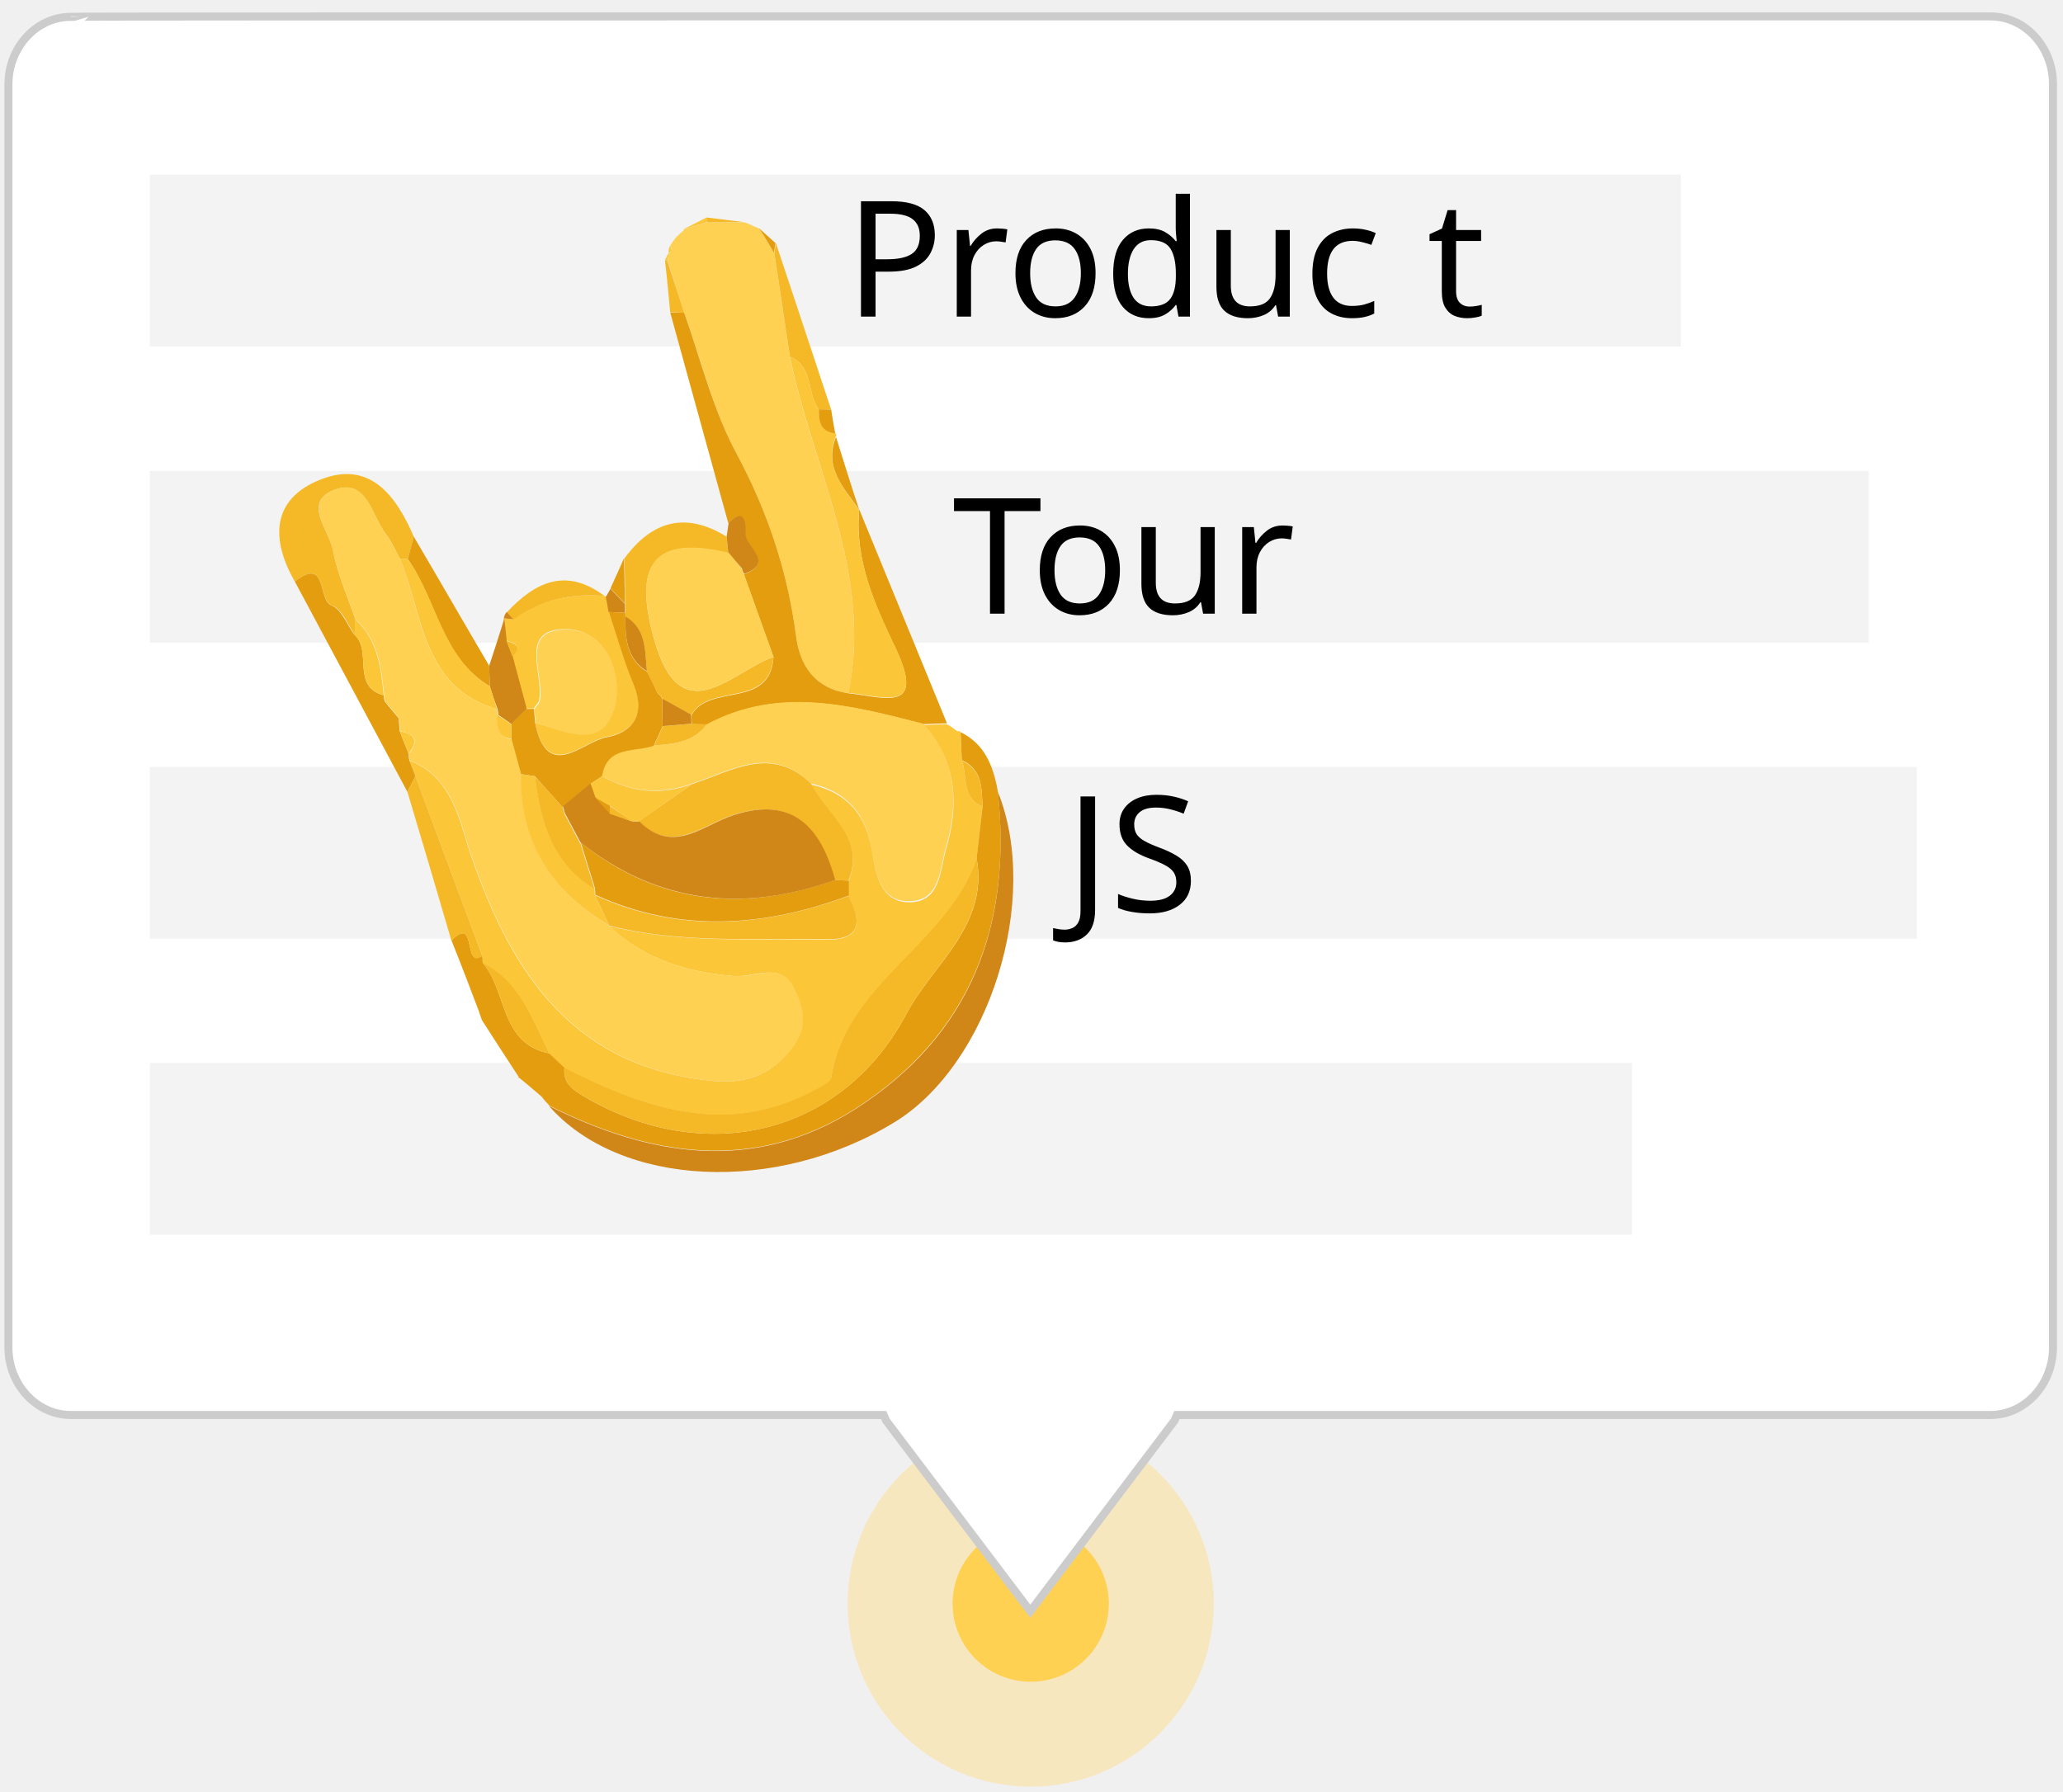
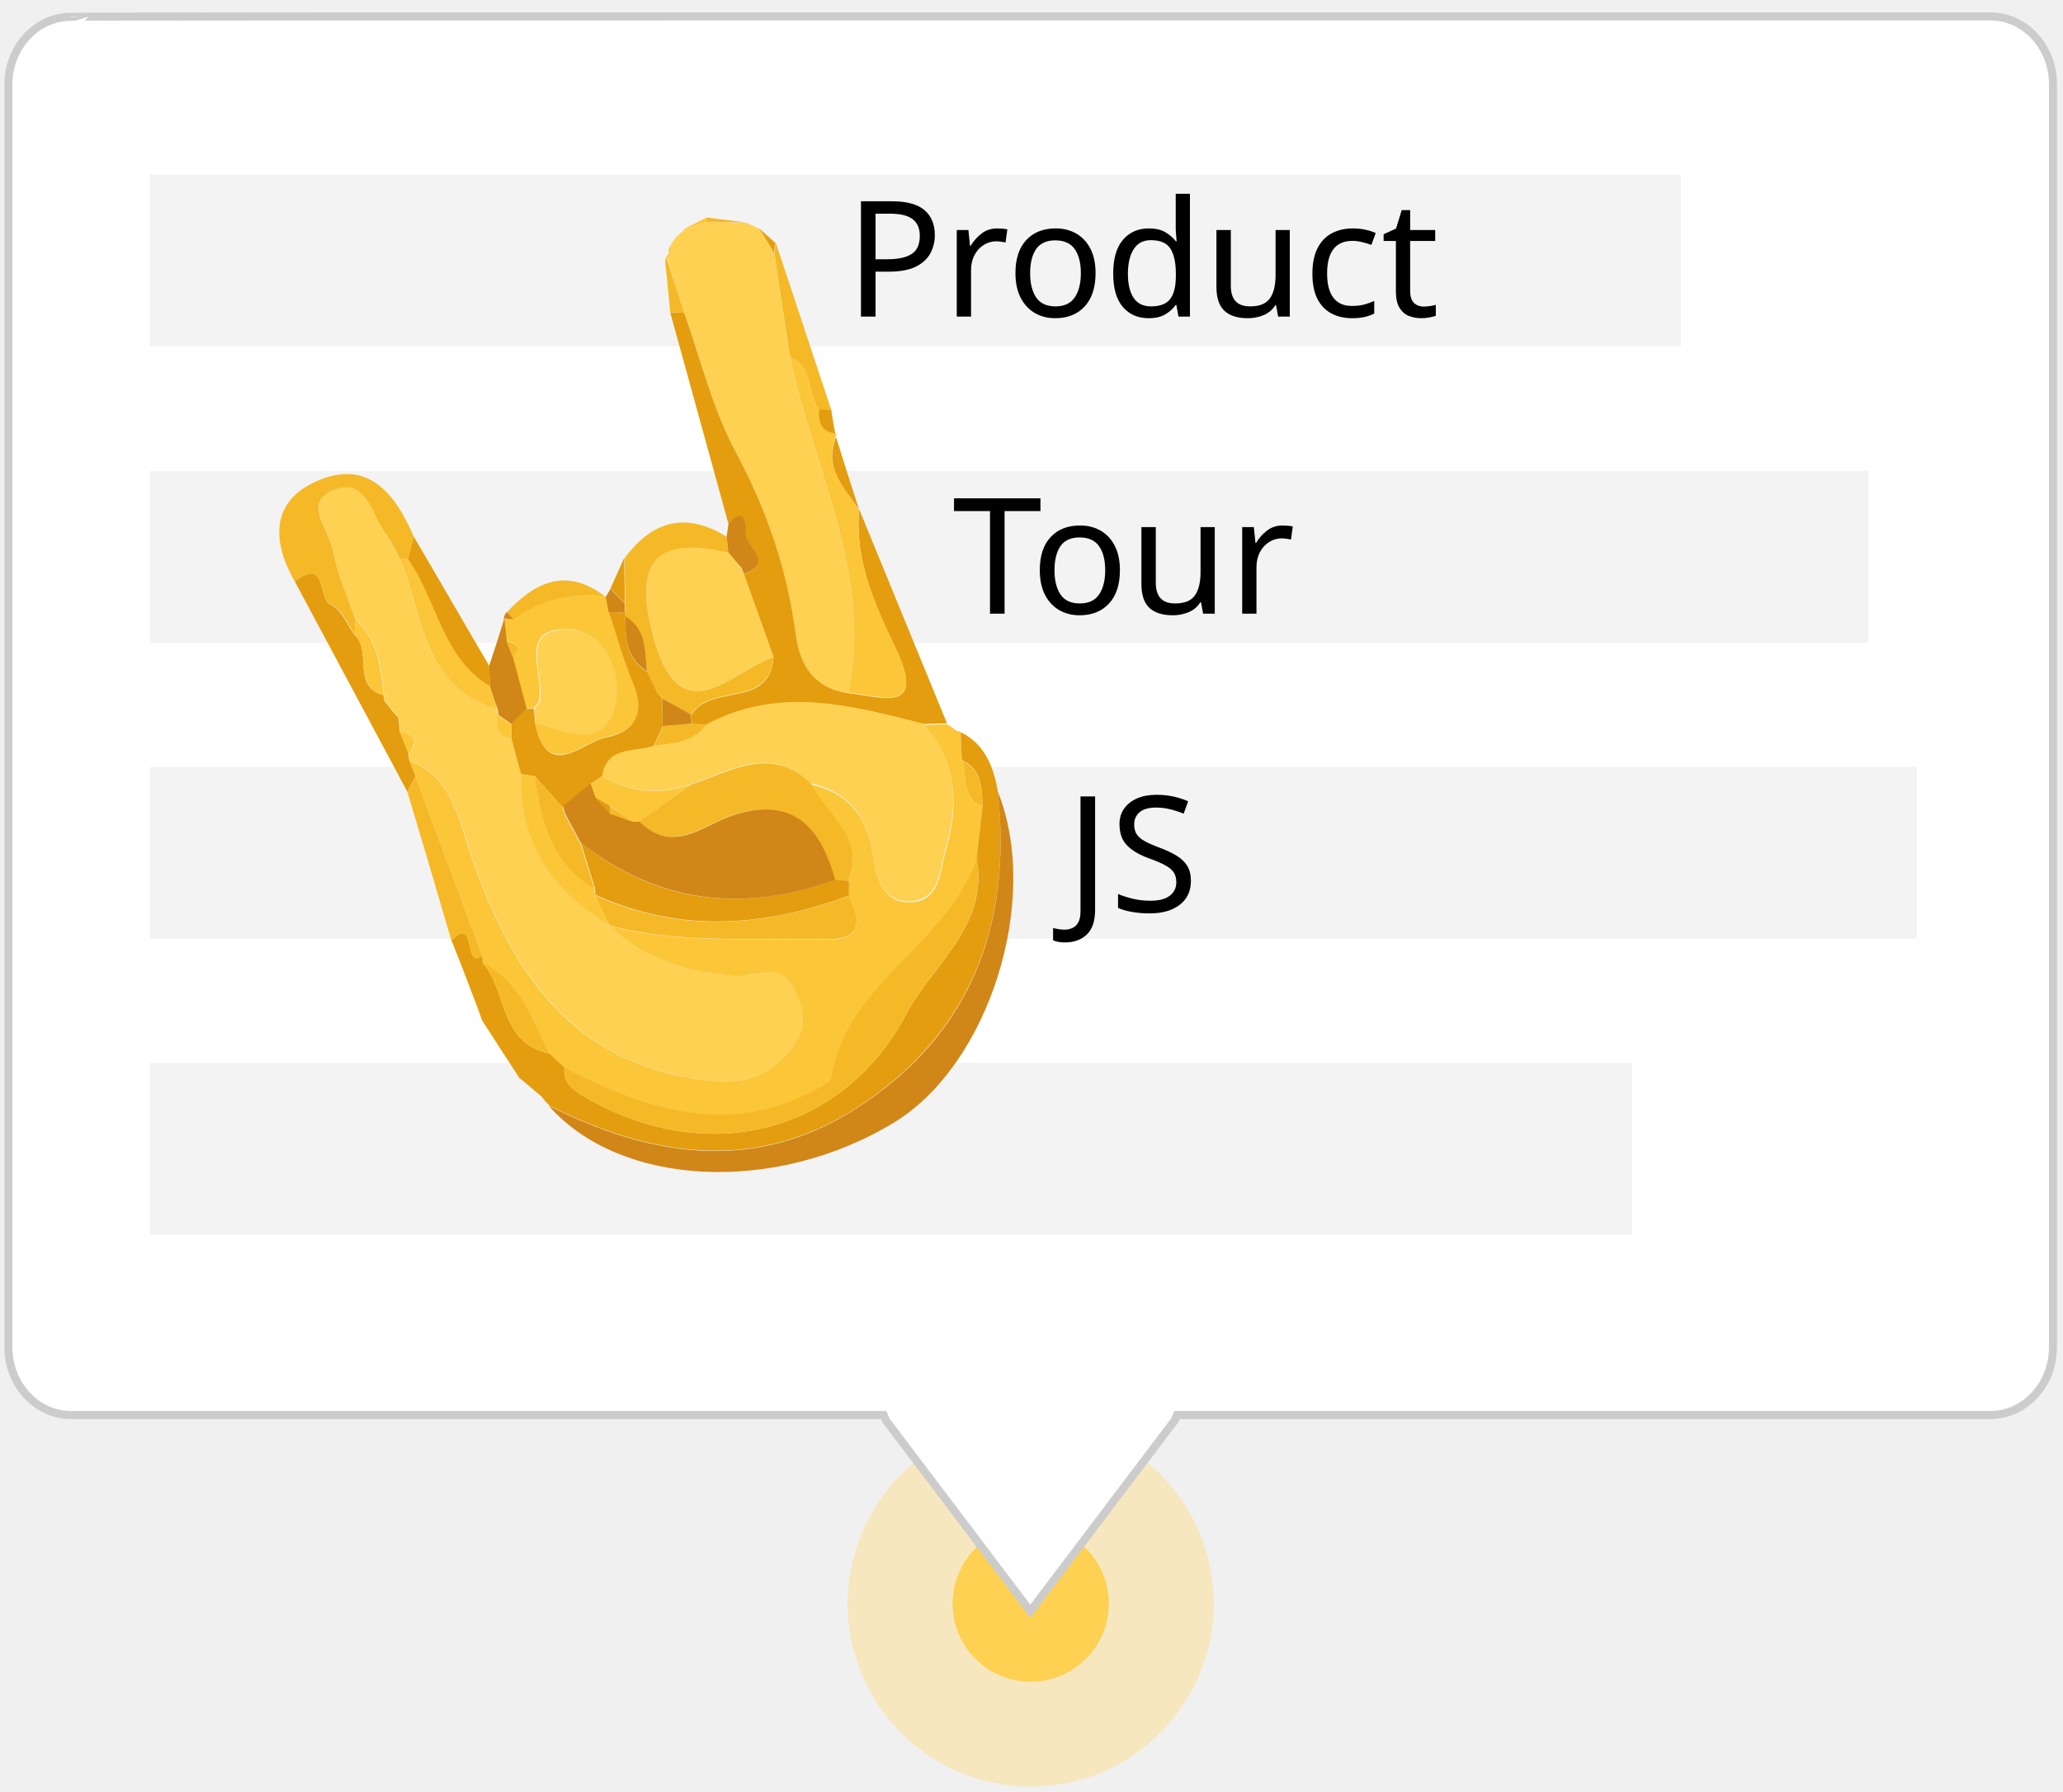
<svg xmlns="http://www.w3.org/2000/svg" version="1.1" x="0px" y="0px" viewBox="0 0 515 447.3" style="enable-background:new 0 0 515 447.3;" xml:space="preserve">
  <style type="text/css">
	.tour-logo-svg-styling-scope-0{opacity:0.6;fill:#FCE19F;}
	.tour-logo-svg-styling-scope-1{fill:#FED153;}
	.tour-logo-svg-styling-scope-2{fill:#FFFFFF;stroke:#CCCCCC;stroke-width:2;stroke-miterlimit:10;}
	.tour-logo-svg-styling-scope-3{fill:#FFFFFF;stroke:url(#SVGID_1_);stroke-miterlimit:10;}
	.tour-logo-svg-styling-scope-4{fill:#F3F3F3;}
	.tour-logo-svg-styling-scope-5{fill:#FCC639;}
	.tour-logo-svg-styling-scope-6{fill:#E39D0E;}
	.tour-logo-svg-styling-scope-7{fill:#D18618;}
	.tour-logo-svg-styling-scope-8{fill:#F5B927;}
	.tour-logo-svg-styling-scope-9{font-family:'PTMono-Regular';}
	.tour-logo-svg-styling-scope-10{font-size:40.332px;}
</style>
  <g>
    <circle class="tour-logo-svg-styling-scope-0" cx="257.3" cy="400.4" r="45.7" />
    <circle class="tour-logo-svg-styling-scope-1" cx="257.3" cy="400.4" r="19.5" />
    <path class="tour-logo-svg-styling-scope-2" d="M184.4,4.1c138.3,0,312.5,0,312.5,0c8.6,0,15.6,7.6,15.6,16.9v315.4c0,9.3-7,16.9-15.6,16.9H294.5   c0,0-0.3,0-0.7,0c-0.3,0.7-0.6,1.4-0.6,1.4l-36,47.6l-36-47.6c0,0-0.3-0.7-0.6-1.4c-0.3,0-0.7,0-0.7,0H17.7   c-8.6,0-15.6-7.6-15.6-16.9V21.1c0-9.3,7-16.9,15.6-16.9C17.7,4.1,93.3,4.1,184.4,4.1z" />
    <linearGradient id="SVGID_1_" gradientUnits="userSpaceOnUse" x1="267.668" y1="344.61" x2="267.668" y2="344.61">
      <stop offset="0" style="stop-color:#FFFFFF" />
      <stop offset="1" style="stop-color:#000000" />
    </linearGradient>
    <path class="tour-logo-svg-styling-scope-3" d="M267.7,344.6" />
    <rect x="37.4" y="43.6" class="tour-logo-svg-styling-scope-4" width="382.2" height="42.9" />
    <rect x="37.4" y="117.6" class="tour-logo-svg-styling-scope-4" width="429.1" height="42.9" />
    <rect x="37.4" y="191.5" class="tour-logo-svg-styling-scope-4" width="441.1" height="42.9" />
    <rect x="37.4" y="265.4" class="tour-logo-svg-styling-scope-4" width="370" height="42.9" />
    <g>
      <g>
        <path class="tour-logo-svg-styling-scope-5" d="M239,182.6l0.5-0.1c0,0,0.3,0.4,0.3,0.4c0.1,2.3,0.2,4.7,0.3,7c1.5,3.9-0.2,9.3,5.2,11.5     c-0.5,4.3-1,8.6-1.5,13c-7.2,21.5-32.4,31-36.3,54.7c-0.2,1.3-2.6,2.4-4.2,3.2c-22,11.8-42.3,4.4-62.4-5.6     c-1.3-1.2-2.5-2.4-3.8-3.6c-4.2-8.5-7.2-17.9-16.6-22.6c-0.1-0.6-0.1-1.2-0.1-1.8c-5.6-15-11.1-29.9-16.7-44.9     c-0.5-1.3-1-2.6-1.5-3.9c11,4.2,12.5,15.5,15.5,24.1c10.3,29.8,26,52.7,60.4,55.9c8.1,0.7,14.6-1.4,19.9-8.7     c4.1-5.6,2.1-10.5,0-14.7c-3.2-6.4-9.6-2.4-14.8-2.8c-11.4-0.9-22.4-4.1-31.1-12.5c17.9,4.5,36.1,3,54.2,3.4     c8.8,0.2,8.8-4.6,5.5-10.8c0-1.2,0-2.5,0-3.7c4.4-11-5.4-16.5-9.3-24.2c8.9,2,13.6,7.4,15.2,16.5c0.9,5.5,1.9,13,9.5,12.9     c7.6-0.2,7.4-7.8,9-13.3c3.3-11.3,2.6-21.9-5.6-31c1.9-0.1,3.9-0.1,5.8-0.2c0,0-0.2,0-0.2,0C237.1,181.2,238.1,181.9,239,182.6z" />
        <path class="tour-logo-svg-styling-scope-1" d="M186.2,55.6c1.1,0.5,2.2,1,3.4,1.5c1.2,2,2.4,4.1,3.7,6.1c1.3,8.7,2.6,17.3,3.9,26     c5.7,27.8,20.7,54,14.6,83.9c-8.3-1.2-12.1-6.6-13.1-14.4c-2.1-16.1-7.1-31-14.8-45.4c-5.9-10.9-8.8-23.4-13.1-35.2     c-1.4-4.3-2.8-8.7-4.1-13c0.1-0.7,0.2-1.4,0.3-2.1c0,0-0.1,0.1-0.1,0.1c0.3-0.1,0.8-0.3,0.8-0.4c0-0.5-0.2-0.9-0.4-1.4     c0.5-0.7,0.9-1.3,1.4-2c0.7-0.6,1.4-1.3,2.1-1.9c0,0-0.2-0.1-0.2-0.1c2-0.6,3.9-1.2,5.9-1.8C179.7,55.5,182.9,55.5,186.2,55.6z" />
        <path class="tour-logo-svg-styling-scope-6" d="M120.4,238.6c0,0.6,0.1,1.2,0.1,1.8c6.2,7.1,4.2,20.1,16.6,22.6c1.3,1.2,2.5,2.4,3.8,3.6     c-0.4,3.7,1.9,5.4,4.8,7.1c29.9,17.7,64.3,10.1,80.6-20.6c6.5-12.3,20.6-22,17.5-38.8c0.5-4.3,1-8.6,1.5-13     c-0.3-4.5,0-9.2-5.2-11.5c-0.1-2.3-0.2-4.7-0.3-7c6.1,3,8.2,8.6,9.3,14.8c3.6,33.4-6.9,60.9-35.7,79.3     c-25.2,16-51.1,11.8-76.4-0.9c0,0,0.2,0.1,0.2,0.1c-0.7-0.8-1.4-1.5-2-2.3c-1.9-1.6-3.7-3.2-5.6-4.7c0,0-0.1-0.2-0.1-0.2     c-3.1-4.7-6.1-9.4-9.2-14.2c-0.3-0.9-0.6-1.7-0.9-2.6c-2.2-5.8-4.4-11.6-6.7-17.3C119.2,228.3,115.5,242.2,120.4,238.6z" />
        <path class="tour-logo-svg-styling-scope-6" d="M170.8,78.1c4.2,11.8,7.2,24.3,13.1,35.2c7.7,14.4,12.7,29.3,14.8,45.4c1,7.7,4.8,13.2,13.1,14.4     c8.3,0.8,19.7,5.4,11.7-11.4c-5.1-10.7-10.2-21.9-9-34.5c7.3,17.8,14.6,35.6,21.9,53.4c-1.9,0.1-3.9,0.1-5.8,0.2     c-18-4.6-36-9.5-54,0.1c-1.3,0-2.6-0.1-3.9-0.1c0-0.7-0.1-1.5-0.1-2.2c4.5-8.1,19.6-1.4,20.5-14.5c-2.5-6.9-4.9-13.8-7.4-20.7     c7.9-3,0.1-6.9,0.3-10.3c0.1-1.3,0.2-6.9-4.2-2.5c-4.8-17.5-9.7-35.1-14.5-52.6C168.5,78,169.6,78,170.8,78.1z" />
        <path class="tour-logo-svg-styling-scope-7" d="M137,276.1c25.3,12.7,51.2,16.9,76.4,0.9c28.9-18.4,39.3-45.9,35.7-79.3c10.8,26.8-2.1,68-25.8,82.5     C193.7,298.3,154.8,296.4,137,276.1z" />
        <path class="tour-logo-svg-styling-scope-5" d="M214.5,127.1c-1.3,12.6,3.9,23.7,9,34.5c8,16.8-3.3,12.2-11.7,11.4c6.1-29.9-8.9-56.1-14.6-83.9     c6,2.4,4.1,9.1,7.2,13.1c0.1,2.9,0.4,5.6,4,5.9c0.4,0.2,0.5,0.6,0.2,1c-3,7.7,2.1,12.7,5.8,18.2L214.5,127.1z" />
        <path class="tour-logo-svg-styling-scope-5" d="M150.9,148.8c0,0,0.4,0.2,0.4,0.2c0.2,1.2,0.5,2.5,0.7,3.7c2,6.1,3.7,12.3,6.2,18.2     c3.1,7.4-0.1,11.9-6.8,13.1c-6,1.1-14.7,11.3-17.8-3.5c7.5,1.8,17,7.2,19.8-4.4c2-8.1-2.3-18.6-11.6-19c-12.7-0.5-6,11-7.2,17.6     c-0.1,0.8-0.9,1.5-1.4,2.2c-0.6,0-1.3,0-1.9,0c-1.2-4.4-2.3-8.7-3.5-13.1c2.5-2.4,0.8-3.3-1.5-3.9c-0.2-1.9-0.4-3.7-0.6-5.6     c0,0-0.1,0.1-0.1,0.1c0.8,0.1,1.6,0.1,2.3,0.2C134.9,149.7,142.6,148.1,150.9,148.8z" />
        <path class="tour-logo-svg-styling-scope-8" d="M73.6,145.2c-6.1-10.6-5.8-20.7,6.5-25.5c12.3-4.8,18.8,4.1,23.2,14.3c-0.5,1.9-1,3.7-1.5,5.6     c-0.6,0-1.2,0-1.9,0c-1.2-2.1-2.1-4.4-3.6-6.3c-3.5-4.5-4.7-13.8-12.5-11.1c-8.6,3-1.6,10.1-0.7,15.1c1.1,5.9,3.6,11.5,5.6,17.3     c0,1.3-0.1,2.6-0.1,3.9c-1.8-2.5-3.2-6.4-5.7-7.3C79.2,149.8,81.8,138.8,73.6,145.2z" />
        <path class="tour-logo-svg-styling-scope-8" d="M193.1,164c-1,13.1-16,6.4-20.5,14.5c-2.4-1.3-4.8-2.7-7.2-4c-0.3-0.6-0.6-1-1.2-1.3     c-0.9-1.8-1.7-3.6-2.6-5.4l-0.1-0.1c-0.5-5.1-0.1-10.5-5.4-13.7c0-0.3,0-0.6,0-1c0-0.7,0-1.5,0-2.2c-0.1-3.8-0.1-7.6-0.2-11.4     c6.9-9.4,15.3-11.7,25.5-5.4c0.1,1.4,0.3,2.7,0.4,4.1c-19.6-4.7-23.4,3.9-18.6,21.2C169.9,183.4,182.3,167.9,193.1,164z" />
        <path class="tour-logo-svg-styling-scope-6" d="M73.6,145.2c8.2-6.4,5.6,4.6,9.2,6c2.5,1,3.8,4.8,5.7,7.3c4.5,4-0.9,12.9,7.3,15.1c0,0.5,0.1,1,0.2,1.5     c1.2,1.4,2.3,2.8,3.5,4.2c0.1,1.1,0.2,2.2,0.3,3.3c0.7,1.9,1.5,3.7,2.2,5.6c0,0.6,0.1,1.1,0.2,1.7c0.5,1.3,1,2.6,1.5,3.9     c-0.7,1.3-1.3,2.6-2,3.9C92.3,180.2,83,162.7,73.6,145.2z" />
        <path class="tour-logo-svg-styling-scope-8" d="M101.7,197.7c0.7-1.3,1.3-2.6,2-3.9c5.6,15,11.1,29.9,16.7,44.9c-4.9,3.5-1.2-10.4-7.7-3.8     C109.1,222.5,105.4,210.1,101.7,197.7z" />
        <path class="tour-logo-svg-styling-scope-8" d="M204.4,102.2c-3.1-4-1.2-10.7-7.2-13.1c-1.3-8.7-2.6-17.3-3.9-26c0.1-0.8,0.3-1.6,0.4-2.4     c4.6,13.9,9.2,27.7,13.8,41.6C206.4,102.3,205.4,102.3,204.4,102.2z" />
        <path class="tour-logo-svg-styling-scope-6" d="M101.8,139.6c0.5-1.9,1-3.7,1.5-5.6c6.3,10.7,12.5,21.5,18.8,32.2c0.1,1.7,0.1,3.5,0.2,5.2     C110.2,164.2,109.1,149.9,101.8,139.6z" />
        <path class="tour-logo-svg-styling-scope-7" d="M122.3,171.5c-0.1-1.7-0.1-3.5-0.2-5.2c1.3-4,2.6-7.9,3.8-11.9c0.2,1.9,0.4,3.7,0.6,5.6     c0.5,1.3,1,2.6,1.5,3.9c1.2,4.4,2.3,8.7,3.5,13.1c-1.3,1.3-2.6,2.6-3.8,3.8c-1.1-0.8-2.2-1.5-3.3-2.3c0-0.5-0.1-1-0.2-1.5     C123.5,175.2,122.9,173.4,122.3,171.5z" />
        <path class="tour-logo-svg-styling-scope-8" d="M150.9,148.8c-8.3-0.7-15.9,0.9-22.8,5.9c-0.5-0.6-1.1-1.2-1.6-1.8C133.6,145.3,141.3,141.6,150.9,148.8z" />
        <path class="tour-logo-svg-styling-scope-7" d="M181.8,138c-0.1-1.4-0.3-2.7-0.4-4.1c0.2-1.1,0.3-2.2,0.5-3.4c4.4-4.4,4.3,1.1,4.2,2.5     c-0.3,3.4,7.6,7.3-0.3,10.3c-0.3-0.4-0.5-0.9-0.6-1.4C184,140.6,182.9,139.3,181.8,138C181.9,138,181.8,138,181.8,138z" />
        <path class="tour-logo-svg-styling-scope-6" d="M214.5,127.3c-3.8-5.5-8.9-10.5-5.8-18.2C210.6,115.2,212.5,121.3,214.5,127.3z" />
        <path class="tour-logo-svg-styling-scope-8" d="M170.8,78.1c-1.2-0.1-2.3-0.1-3.5-0.2c-0.4-4.3-0.8-8.6-1.3-12.9c0,0,0.6,0.1,0.6,0.1     C168,69.4,169.4,73.8,170.8,78.1z" />
        <path class="tour-logo-svg-styling-scope-6" d="M155.8,139.3c0.1,3.8,0.1,7.6,0.2,11.4c-1.2-1.3-2.4-2.5-3.6-3.8C153.5,144.4,154.7,141.9,155.8,139.3z" />
        <path class="tour-logo-svg-styling-scope-6" d="M204.4,102.2c1,0,2.1,0.1,3.1,0.1c0.3,2,0.6,3.9,1,5.9C204.7,107.8,204.4,105.1,204.4,102.2z" />
        <path class="tour-logo-svg-styling-scope-5" d="M176.4,55.5c-2,0.6-3.9,1.2-5.9,1.8c2-1,3.9-2,5.9-3C176.5,54.7,176.4,55.1,176.4,55.5z" />
        <path class="tour-logo-svg-styling-scope-8" d="M176.4,55.5c0-0.4,0-0.8,0-1.2c3.2,0.4,6.5,0.8,9.7,1.2C182.9,55.5,179.7,55.5,176.4,55.5z" />
        <path class="tour-logo-svg-styling-scope-6" d="M193.6,60.7c-0.1,0.8-0.3,1.6-0.4,2.4c-1.2-2-2.4-4.1-3.7-6.1C190.9,58.3,192.3,59.5,193.6,60.7z" />
        <path class="tour-logo-svg-styling-scope-7" d="M152.4,147c1.2,1.3,2.4,2.5,3.6,3.8c0,0.7,0,1.5,0,2.2c-1.4-0.1-2.7-0.1-4.1-0.2c-0.2-1.2-0.4-2.5-0.7-3.7     C151.7,148.3,152,147.7,152.4,147z" />
        <path class="tour-logo-svg-styling-scope-1" d="M119.4,252.2c0.3,0.9,0.6,1.7,0.9,2.6C120,253.9,119.7,253.1,119.4,252.2z" />
        <polygon class="tour-logo-svg-styling-scope-8" points="129.5,268.9 129.6,269.1 129.2,269.1    " />
        <path class="tour-logo-svg-styling-scope-7" d="M135.1,273.9c0.7,0.8,1.4,1.5,2,2.3C136.5,275.4,135.8,274.6,135.1,273.9z" />
        <path class="tour-logo-svg-styling-scope-5" d="M170.7,57.4c-0.7,0.6-1.4,1.3-2.1,1.9C169.4,58.6,170.1,58,170.7,57.4z" />
        <path class="tour-logo-svg-styling-scope-5" d="M167.3,61.3c0.1,0.5,0.3,0.9,0.4,1.4c0,0.1-0.5,0.2-0.8,0.4C166.9,62.4,167,61.9,167.3,61.3z" />
        <path class="tour-logo-svg-styling-scope-6" d="M239,182.6c-0.9-0.7-1.9-1.3-2.8-2C237.1,181.2,238.1,181.9,239,182.6z" />
        <path class="tour-logo-svg-styling-scope-5" d="M166.6,65.1c0,0-0.6-0.1-0.6-0.1c0.3-0.7,0.6-1.3,1-2C166.9,63.7,166.8,64.4,166.6,65.1z" />
        <path class="tour-logo-svg-styling-scope-7" d="M126.5,152.8c0.5,0.6,1.1,1.2,1.6,1.8c-0.8-0.1-1.6-0.1-2.3-0.2C125.8,153.8,126.1,153.3,126.5,152.8z" />
        <path class="tour-logo-svg-styling-scope-1" d="M124.1,177.1c0.1,0.5,0.2,1,0.2,1.5c-0.2,2.8-0.2,5.4,3.5,6c0.8,2.9,1.6,5.9,2.4,8.8     c-0.5,17.2,7.8,29.2,22,37.8l0,0c8.6,8.4,19.7,11.6,31.1,12.5c5.3,0.4,11.6-3.6,14.8,2.8c2.1,4.2,4.1,9.2,0,14.7     c-5.3,7.2-11.8,9.4-19.9,8.7c-34.4-3.2-50.1-26.1-60.4-55.9c-3-8.6-4.5-19.9-15.5-24.1c-0.1-0.6-0.2-1.1-0.2-1.7     c2.5-3.2,1.6-5-2.2-5.6c-0.1-1.1-0.2-2.2-0.3-3.3c-1.1-1.4-2.3-2.8-3.5-4.2c-0.1-0.5-0.2-1-0.2-1.5c-0.7-7-1.5-13.9-7.2-19     c-1.9-5.7-4.5-11.4-5.6-17.3c-0.9-5-7.8-12.1,0.7-15.1c7.8-2.8,9,6.5,12.5,11.1c1.5,1.9,2.4,4.2,3.6,6.3     C105.6,153.6,105.3,171.5,124.1,177.1z" />
        <path class="tour-logo-svg-styling-scope-1" d="M176.5,180.8c18-9.6,36-4.7,54-0.1c8.3,9.2,8.9,19.7,5.6,31c-1.6,5.5-1.4,13.1-9,13.3     c-7.6,0.2-8.5-7.3-9.5-12.9c-1.5-9.1-6.3-14.5-15.2-16.5c-10-9.8-19.9-3.1-29.8,0.1c-7.8,2.8-15.3,2.1-22.4-2     c1.3-7.7,8.1-5.9,12.9-7.6C168.2,185.8,173.2,185.3,176.5,180.8z" />
        <path class="tour-logo-svg-styling-scope-8" d="M243.8,214.3c3,16.8-11,26.5-17.5,38.8c-16.3,30.7-50.6,38.3-80.6,20.6c-2.9-1.7-5.2-3.4-4.8-7.1     c20.1,10.1,40.4,17.4,62.4,5.6c1.6-0.8,4-1.9,4.2-3.2C211.3,245.3,236.6,235.8,243.8,214.3z" />
        <path class="tour-logo-svg-styling-scope-8" d="M172.7,195.8c9.9-3.2,19.8-9.9,29.8-0.1c3.9,7.8,13.7,13.3,9.3,24.2c-1.2-0.1-2.3-0.1-3.5-0.2     c-3.6-13-10.3-21-25.3-16.2c-7.7,2.5-15.1,9.9-23.6,1.6C163.9,202,168.3,198.9,172.7,195.8z" />
        <path class="tour-logo-svg-styling-scope-6" d="M208.4,219.7c1.2,0.1,2.3,0.1,3.5,0.2c0,1.2,0,2.5,0,3.7c-21.1,7.9-42.3,9.4-63.3-0.2c0-0.6,0-1.1-0.1-1.7     c-1.2-3.8-2.3-7.5-3.5-11.3C164.3,225.8,185.6,227.9,208.4,219.7z" />
        <path class="tour-logo-svg-styling-scope-8" d="M148.5,223.5c21.1,9.6,42.2,8,63.3,0.2c3.3,6.2,3.3,11-5.5,10.8c-18.1-0.4-36.3,1.2-54.2-3.4c0,0,0,0,0,0     C150.9,228.6,149.7,226,148.5,223.5z" />
        <path class="tour-logo-svg-styling-scope-8" d="M137.1,263c-12.4-2.5-10.4-15.5-16.6-22.6C129.9,245.1,132.9,254.5,137.1,263z" />
        <path class="tour-logo-svg-styling-scope-8" d="M240.1,189.9c5.2,2.3,4.9,7,5.2,11.5C239.9,199.2,241.6,193.8,240.1,189.9z" />
        <path class="tour-logo-svg-styling-scope-1" d="M185.1,141.9c0.1,0.5,0.3,0.9,0.6,1.4c2.5,6.9,4.9,13.8,7.4,20.7c-10.8,3.9-23.2,19.4-29.9-4.8     c-4.8-17.3-1-25.9,18.6-21.2c0,0,0.1,0,0.1,0C182.9,139.3,184,140.6,185.1,141.9z" />
        <path class="tour-logo-svg-styling-scope-8" d="M176.5,180.8c-3.3,4.5-8.3,5-13.2,5.3c0.7-1.6,1.5-3.2,2.2-4.8c2.4-0.2,4.8-0.4,7.2-0.6     C173.9,180.8,175.2,180.8,176.5,180.8z" />
        <path class="tour-logo-svg-styling-scope-7" d="M172.6,180.7c-2.4,0.2-4.8,0.4-7.2,0.6c0-2.3-0.1-4.6-0.1-6.9c2.4,1.3,4.8,2.7,7.2,4     C172.6,179.2,172.6,180,172.6,180.7z" />
        <path class="tour-logo-svg-styling-scope-6" d="M165.3,174.5c0,2.3,0.1,4.6,0.1,6.9c-0.7,1.6-1.5,3.2-2.2,4.8c-4.8,1.7-11.7-0.1-12.9,7.6c-1,0.7-2,1.3-3,2     c-2.3,1.9-4.6,3.8-6.9,5.7c-2.3-2.6-4.6-5.1-6.9-7.7c-1.1-0.2-2.2-0.3-3.4-0.5c-0.8-2.9-1.6-5.9-2.4-8.8c0-1.2-0.1-2.5-0.1-3.7     c1.3-1.3,2.6-2.6,3.8-3.8c0.6,0,1.3,0,1.9,0c0.1,1.2,0.2,2.4,0.3,3.6c3.1,14.8,11.8,4.6,17.8,3.5c6.6-1.2,9.8-5.7,6.8-13.1     c-2.5-5.9-4.2-12.1-6.2-18.2c1.4,0.1,2.7,0.1,4.1,0.2c0,0.3,0,0.6,0,1c0,5.3,0.2,10.5,5.4,13.7c0,0,0.1,0.1,0.1,0.1     c0.9,1.8,1.7,3.6,2.6,5.4C164.7,173.5,165.1,173.9,165.3,174.5z" />
        <path class="tour-logo-svg-styling-scope-1" d="M133.7,180.6c-0.1-1.2-0.2-2.4-0.3-3.6c0.5-0.7,1.3-1.4,1.4-2.2c1.1-6.6-5.6-18,7.2-17.6     c9.2,0.3,13.5,10.9,11.6,19C150.6,187.8,141.1,182.5,133.7,180.6z" />
        <path class="tour-logo-svg-styling-scope-8" d="M127.9,163.9c-0.5-1.3-1-2.6-1.5-3.9C128.7,160.7,130.4,161.5,127.9,163.9z" />
        <path class="tour-logo-svg-styling-scope-5" d="M124.1,177.1c-18.8-5.6-18.4-23.5-24.2-37.5c0.6,0,1.2,0,1.9,0c7.4,10.3,8.5,24.6,20.5,31.8     C122.9,173.4,123.5,175.2,124.1,177.1z" />
        <path class="tour-logo-svg-styling-scope-5" d="M88.6,154.6c5.7,5.1,6.5,12,7.2,19c-8.2-2.3-2.8-11.1-7.3-15.1C88.6,157.2,88.6,155.9,88.6,154.6z" />
        <path class="tour-logo-svg-styling-scope-7" d="M161.5,167.6c-5.2-3.2-5.4-8.4-5.4-13.7C161.4,157,161,162.5,161.5,167.6z" />
        <path class="tour-logo-svg-styling-scope-7" d="M164.2,173.1c-0.9-1.8-1.7-3.6-2.6-5.4C162.4,169.5,163.3,171.3,164.2,173.1z" />
        <path class="tour-logo-svg-styling-scope-5" d="M99.8,182.6c3.9,0.6,4.7,2.4,2.2,5.6C101.3,186.3,100.5,184.5,99.8,182.6z" />
        <path class="tour-logo-svg-styling-scope-5" d="M96,175.2c1.2,1.4,2.3,2.8,3.5,4.2C98.3,178,97.1,176.6,96,175.2z" />
        <path class="tour-logo-svg-styling-scope-5" d="M127.6,180.8c0,1.2,0.1,2.5,0.1,3.7c-3.7-0.5-3.7-3.2-3.5-6C125.4,179.3,126.5,180.1,127.6,180.8z" />
        <path class="tour-logo-svg-styling-scope-8" d="M185.1,141.9c-1.1-1.3-2.1-2.7-3.2-4C182.9,139.3,184,140.6,185.1,141.9z" />
        <path class="tour-logo-svg-styling-scope-5" d="M130.1,193.3c1.1,0.2,2.2,0.3,3.4,0.5c1.6,11.2,4.2,21.7,14.9,28c0,0.6,0.1,1.1,0.1,1.7     c1.2,2.5,2.4,5.1,3.6,7.6C137.9,222.6,129.6,210.5,130.1,193.3z" />
        <path class="tour-logo-svg-styling-scope-5" d="M147.3,195.8c1-0.7,2-1.3,3-2c7.2,4.1,14.6,4.8,22.4,2c-4.4,3.1-8.8,6.2-13.2,9.3c-0.6,0-1.2,0-1.8,0     c-1.8-1.3-3.6-2.6-5.4-3.9c-1.3-0.7-2.5-1.4-3.8-2C148.1,198,147.7,196.9,147.3,195.8z" />
        <path class="tour-logo-svg-styling-scope-7" d="M157.8,205.1c0.6,0,1.2,0.1,1.8,0c8.5,8.4,15.8,0.9,23.6-1.6c14.9-4.8,21.7,3.2,25.3,16.2     c-22.8,8.2-44.1,6-63.5-9.3c0,0-0.1-0.1-0.1-0.1c-1.3-2.4-2.6-4.9-3.9-7.3c-0.1-0.6-0.3-1.1-0.5-1.7c2.3-1.9,4.6-3.8,6.9-5.7     c0.4,1.1,0.8,2.2,1.2,3.4c1.2,1.3,2.4,2.6,3.7,4C154.1,203.8,155.9,204.4,157.8,205.1z" />
        <path class="tour-logo-svg-styling-scope-8" d="M140.4,201.5c0.2,0.5,0.4,1.1,0.5,1.7c1.3,2.4,2.6,4.9,3.9,7.3c0,0,0.1,0.1,0.1,0.1     c1.2,3.8,2.3,7.5,3.5,11.3c-10.7-6.3-13.4-16.9-14.9-28C135.8,196.3,138.1,198.9,140.4,201.5z" />
        <path class="tour-logo-svg-styling-scope-8" d="M157.8,205.1c-1.9-0.6-3.7-1.3-5.6-1.9c0-0.6,0.1-1.3,0.1-1.9C154.1,202.5,155.9,203.8,157.8,205.1z" />
        <path class="tour-logo-svg-styling-scope-6" d="M152.3,201.2c0,0.6-0.1,1.3-0.1,1.9c-1.2-1.3-2.4-2.6-3.7-4C149.8,199.8,151.1,200.5,152.3,201.2z" />
        <path class="tour-logo-svg-styling-scope-6" d="M144.8,210.4c-1.3-2.4-2.6-4.9-3.9-7.3C142.2,205.6,143.5,208,144.8,210.4z" />
      </g>
    </g>
    <text transform="matrix(1 0 0 1 211.0239 79.0454)">
-       <tspan x="0" y="0" class="tour-logo-svg-styling-scope-9 tour-logo-svg-styling-scope-10">Produc</tspan>
-       <tspan x="145.2" y="0" class="tour-logo-svg-styling-scope-9 tour-logo-svg-styling-scope-10">t</tspan>
+       <tspan x="0" y="0" class="tour-logo-svg-styling-scope-9 tour-logo-svg-styling-scope-10">Product</tspan>
    </text>
    <text transform="matrix(1 0 0 1 237.749 153.2183)" class="tour-logo-svg-styling-scope-9 tour-logo-svg-styling-scope-10">Tour</text>
    <text transform="matrix(1 0 0 1 266.0322 227.6504)" class="tour-logo-svg-styling-scope-9 tour-logo-svg-styling-scope-10">JS</text>
  </g>
</svg>
